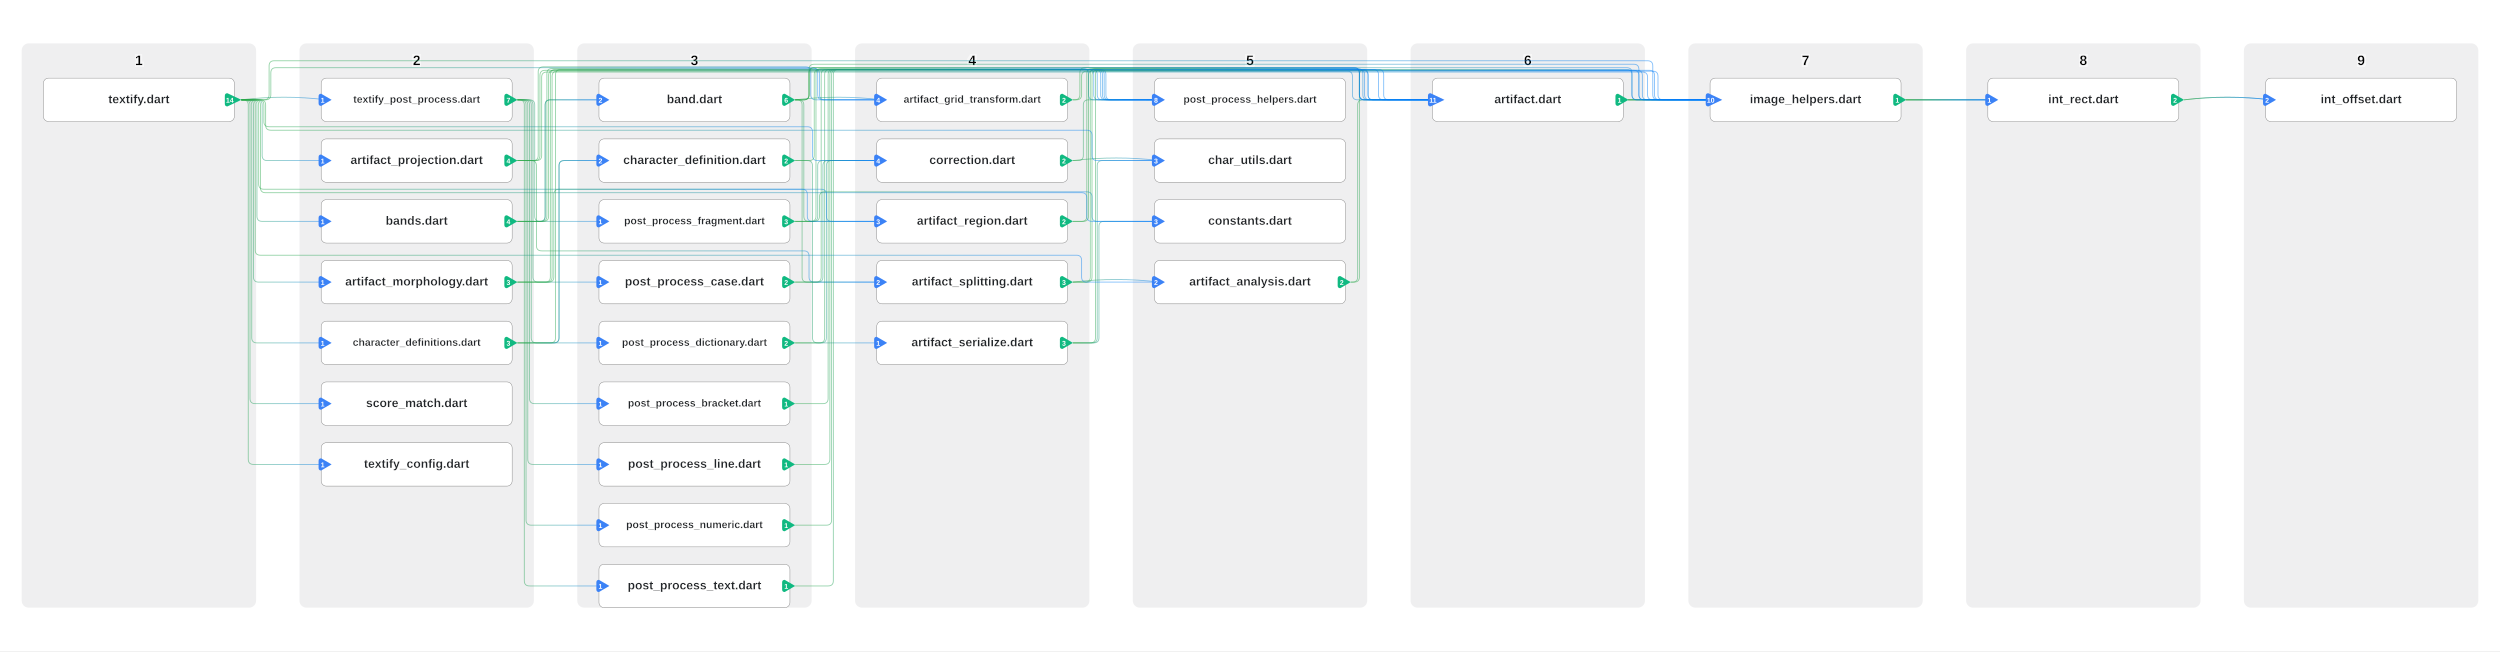
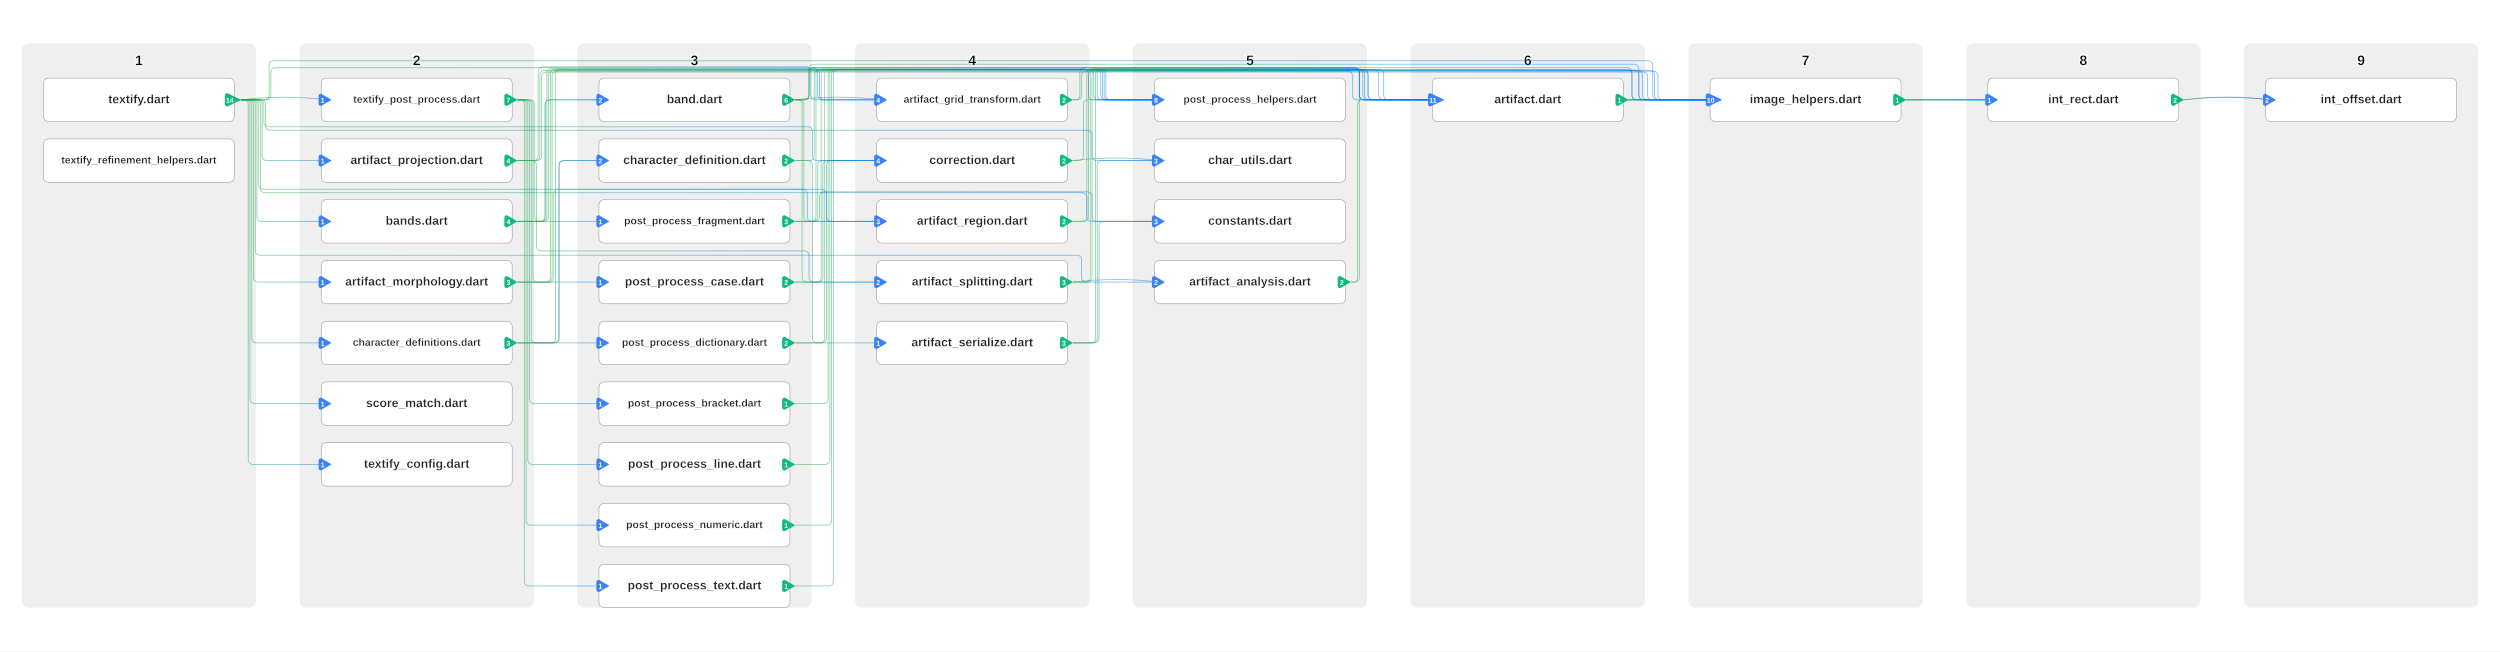
<svg xmlns="http://www.w3.org/2000/svg" width="2880" height="750" viewBox="0 0 2880 750" font-family="Arial, Helvetica, sans-serif">
  <defs>
    <filter id="whiteShadow" x="-20%" y="-20%" width="140%" height="140%">
      <feGaussianBlur in="SourceAlpha" stdDeviation="3" />
      <feOffset dx="0" dy="0" result="offsetblur" />
      <feFlood flood-color="white" flood-opacity="1" />
      <feComposite in2="offsetblur" operator="in" />
      <feMerge>
        <feMergeNode />
        <feMergeNode in="SourceGraphic" />
      </feMerge>
    </filter>
    <filter id="hierarchicalShadow" x="-20%" y="-20%" width="140%" height="140%">
      <feGaussianBlur in="SourceAlpha" stdDeviation="5" />
      <feOffset dx="2" dy="2" result="offsetblur" />
      <feFlood flood-color="rgba(0,0,0,0.1)" flood-opacity="0.8" />
      <feComposite in2="offsetblur" operator="in" />
      <feMerge>
        <feMergeNode />
        <feMergeNode in="SourceGraphic" />
      </feMerge>
    </filter>
    <filter id="outlineWhite">
      <feMorphology in="SourceAlpha" result="DILATED" operator="dilate" radius="2" />
      <feFlood flood-color="white" flood-opacity="0.5" result="WHITE" />
      <feComposite in="WHITE" in2="DILATED" operator="in" result="OUTLINE" />
      <feMerge>
        <feMergeNode in="OUTLINE" />
        <feMergeNode in="SourceGraphic" />
      </feMerge>
    </filter>
    <linearGradient id="horizontalGradient" x1="0%" y1="0%" x2="100%" y2="0%">
      <stop offset="0%" stop-color="#28a745" />
      <stop offset="100%" stop-color="#007bff" />
    </linearGradient>
    <linearGradient id="horizontalGradientFlat" gradientUnits="userSpaceOnUse" x1="0" y1="0" x2="100%" y2="0">
      <stop offset="0%" stop-color="#28a745" />
      <stop offset="100%" stop-color="#007bff" />
    </linearGradient>
    <linearGradient id="verticalGradient" x1="0%" y1="0%" x2="0%" y2="100%">
      <stop offset="0%" stop-color="#28a745" />
      <stop offset="100%" stop-color="#007bff" />
    </linearGradient>
    <linearGradient id="warningNodeGradient" x1="20%" y1="0%" x2="80%" y2="100%">
      <stop offset="0%" stop-color="#fff6e8" stop-opacity="0.95" />
      <stop offset="100%" stop-color="#f2a23a" stop-opacity="0.45" />
    </linearGradient>
    <linearGradient id="errorNodeGradient" x1="20%" y1="0%" x2="80%" y2="100%">
      <stop offset="0%" stop-color="#fdeeed" stop-opacity="0.95" />
      <stop offset="100%" stop-color="#e05545" stop-opacity="0.5" />
    </linearGradient>
  </defs>
  <style>  
  .layerBackground { 
    fill: rgba(52, 58, 64, 0.08);     
  }

  .layerBackground:hover { 
    fill: PaleGoldenRod ;
    transition: all 0.1s ease-in-out; 
  }

  .layerBackgroundVirtualFolder { 
    fill: rgba(52, 58, 64, 0.05); 
    stroke: gray; 
    stroke-width: 1; 
    stroke-dasharray: 4,4; 
  }

  .layerBackgroundVirtualFolder:hover { 
    fill: PaleGoldenRod ;
    stroke: gray; 
    stroke-width: 0; 
    stroke-dasharray: 4,4;
    transition: all 0.1s ease-in-out; 
  }
  
  .layerTitle,
  .layerTitleSmall { 
    fill: black; 
    font-weight: bold; 
    text-anchor: middle; 
    filter: url(#outlineWhite); 
  }

  .layerTitle { 
    font-size: 16px; 
  }

  .layerTitleSmall { 
    font-size: 12px; 
  }
  
  /* File node styles */
  .fileNode { 
    fill: white; 
    stroke: gray; 
    stroke-width: 0.5; 
    rx: 6; 
    ry: 6;    
  }
  
  .fileNode:hover {     
    fill: PaleGoldenRod;
    transition: all 0.1s ease-in-out; 
  }

  .fileNodeWarning,
  .layerBackgroundWarning,
  .layerBackgroundVirtualFolderWarning {
    fill: url(#warningNodeGradient);
    fill-opacity: 0.68;
  }

  .fileNodeError,
  .layerBackgroundError,
  .layerBackgroundVirtualFolderError {
    fill: url(#errorNodeGradient);
    fill-opacity: 0.72;
  }

  .textNormal,
  .textSmall { 
    fill: #212529; 
    font-weight: 900; 
    text-anchor: middle; 
    dominant-baseline: middle; 
    filter: url(#outlineWhite); 
  }

  .textNormal { 
    font-size: 14px; 
  }

  .textSmall { 
    font-size: 12px; 
  }

  /* Unified edge styles */
  .edge { 
    fill: none; 
    stroke: url(#horizontalGradient); 
    stroke-width: 1; 
    opacity: 0.5;
    cursor: pointer;
    transition: all 0.1s ease-in-out; 
  }


  .edge:hover { 
    stroke: url(#horizontalGradient); 
    stroke-width: 3; 
    opacity: 1.0; 
  }

  .edgeFlat {
    stroke: url(#horizontalGradient);
    stroke-width: 1.5;
    stroke-linecap: round;
    opacity: 0.95;
  }

  .edgeFlat:hover {
    stroke: url(#horizontalGradient);
    stroke-width: 3;
    opacity: 1.0;
  }
  
  .edgeVertical { 
    fill: none; 
    stroke: url(#verticalGradient); 
    stroke-width: 1; 
    opacity: 0.5; 
    cursor: pointer;
    transition: all 0.1s ease-in-out; 
  }
  
  .edgeVertical:hover { 
    stroke: url(#verticalGradient); 
    stroke-width: 3; 
    opacity: 1.0; 
  }
  
  /* Special edge styles */
  .cycleEdge { 
    fill: none; 
    stroke: red; 
    stroke-width: 5; 
    opacity: 0.9; 
    cursor: pointer;
  }
  
  .warningEdge { 
    fill: none; 
    stroke: orange; 
    stroke-width: 3; 
    opacity: 0.9; 
    cursor: pointer;
    transition: all 0.1s ease-in-out; 
  }
  
  .warningEdge:hover { 
    fill: none; 
    stroke: orange; 
    stroke-width: 5; 
    opacity: 1.0; 
  }
  
  /* Unified badge styles with pointer cursor */
  .badge { 
    font-size: 10px; 
    font-weight: bold; 
    fill: white; 
    text-anchor: middle; 
    dominant-baseline: middle; 
    cursor: pointer; 
    transition: all 0.1s ease-in-out; 
  }
  
  .badge:hover { 
    opacity: 0.8; 
  }
  
  /* Special styles */
  .folderTitleLayer { 
    pointer-events: none; 
    isolation: isolate; 
  }
</style>
  <rect width="100%" height="100%" fill="white" />
  <rect x="25.0" y="50" width="270.0" height="650.0" rx="8.0" class="layerBackground" />
  <text x="160.0" y="75.0" class="layerTitle">1</text>
  <rect x="345.0" y="50" width="270.0" height="650.0" rx="8.0" class="layerBackground" />
  <text x="480.0" y="75.0" class="layerTitle">2</text>
  <rect x="665.0" y="50" width="270.0" height="650.0" rx="8.0" class="layerBackground" />
  <text x="800.0" y="75.0" class="layerTitle">3</text>
  <rect x="985.0" y="50" width="270.0" height="650.0" rx="8.0" class="layerBackground" />
  <text x="1120.0" y="75.0" class="layerTitle">4</text>
  <rect x="1305.0" y="50" width="270.0" height="650.0" rx="8.0" class="layerBackground" />
  <text x="1440.0" y="75.0" class="layerTitle">5</text>
  <rect x="1625.0" y="50" width="270.0" height="650.0" rx="8.0" class="layerBackground" />
  <text x="1760.0" y="75.0" class="layerTitle">6</text>
  <rect x="1945.0" y="50" width="270.0" height="650.0" rx="8.0" class="layerBackground" />
  <text x="2080.0" y="75.0" class="layerTitle">7</text>
  <rect x="2265.0" y="50" width="270.0" height="650.0" rx="8.0" class="layerBackground" />
  <text x="2400.0" y="75.0" class="layerTitle">8</text>
  <rect x="2585.0" y="50" width="270.0" height="650.0" rx="8.0" class="layerBackground" />
  <text x="2720.0" y="75.0" class="layerTitle">9</text>
  <rect x="50.0" y="90.0" width="220" height="50" class="fileNode" />
+   <rect x="50.0" y="160.0" width="220" height="50" class="fileNode" />
  <rect x="370.0" y="90.0" width="220" height="50" class="fileNode" />
  <rect x="370.0" y="160.0" width="220" height="50" class="fileNode" />
  <rect x="370.0" y="230.0" width="220" height="50" class="fileNode" />
  <rect x="370.0" y="300.0" width="220" height="50" class="fileNode" />
  <rect x="370.0" y="370.0" width="220" height="50" class="fileNode" />
  <rect x="370.0" y="440.0" width="220" height="50" class="fileNode" />
  <rect x="370.0" y="510.0" width="220" height="50" class="fileNode" />
  <rect x="690.0" y="90.0" width="220" height="50" class="fileNode" />
  <rect x="690.0" y="160.0" width="220" height="50" class="fileNode" />
  <rect x="690.0" y="230.0" width="220" height="50" class="fileNode" />
  <rect x="690.0" y="300.0" width="220" height="50" class="fileNode" />
  <rect x="690.0" y="370.0" width="220" height="50" class="fileNode" />
  <rect x="690.0" y="440.0" width="220" height="50" class="fileNode" />
  <rect x="690.0" y="510.0" width="220" height="50" class="fileNode" />
  <rect x="690.0" y="580.0" width="220" height="50" class="fileNode" />
  <rect x="690.0" y="650.0" width="220" height="50" class="fileNode" />
  <rect x="1010.0" y="90.0" width="220" height="50" class="fileNode" />
  <rect x="1010.0" y="160.0" width="220" height="50" class="fileNode" />
  <rect x="1010.0" y="230.0" width="220" height="50" class="fileNode" />
  <rect x="1010.0" y="300.0" width="220" height="50" class="fileNode" />
  <rect x="1010.0" y="370.0" width="220" height="50" class="fileNode" />
  <rect x="1330.0" y="90.0" width="220" height="50" class="fileNode" />
  <rect x="1330.0" y="160.0" width="220" height="50" class="fileNode" />
  <rect x="1330.0" y="230.0" width="220" height="50" class="fileNode" />
  <rect x="1330.0" y="300.0" width="220" height="50" class="fileNode" />
  <rect x="1650.0" y="90.0" width="220" height="50" class="fileNode" />
  <rect x="1970.0" y="90.0" width="220" height="50" class="fileNode" />
  <rect x="2290.0" y="90.0" width="220" height="50" class="fileNode" />
  <rect x="2610.0" y="90.0" width="220" height="50" class="fileNode" />
  <defs>
    <linearGradient id="flatEdgeGradient1" gradientUnits="userSpaceOnUse" x1="1876.0" y1="115.0" x2="1976.0" y2="115.0">
      <stop offset="0%" stop-color="#28a745" />
      <stop offset="100%" stop-color="#007bff" />
    </linearGradient>
    <linearGradient id="flatEdgeGradient2" gradientUnits="userSpaceOnUse" x1="2196.0" y1="115.0" x2="2296.0" y2="115.0">
      <stop offset="0%" stop-color="#28a745" />
      <stop offset="100%" stop-color="#007bff" />
    </linearGradient>
  </defs>
  <g>
    <path d="M 1236.0 185.0 Q 1286.0 179.0 1336.0 185.0" class="edge" />
  </g>
  <g>
    <path d="M 916.0 115.0 Q 966.0 109.0 1016.0 115.0" class="edge" />
  </g>
  <g>
    <path d="M 1876.0 115.0 L 1976.0 115.0" class="edge edgeFlat" style="stroke:url(#flatEdgeGradient1);" />
  </g>
  <g>
    <path d="M 1236.0 325.0 Q 1286.0 319.0 1336.0 325.0" class="edge" />
  </g>
  <g>
    <path d="M 278.0 115.0 Q 327.0 109.0 376.0 115.0" class="edge" />
  </g>
  <g>
    <path d="M 2196.0 115.0 L 2296.0 115.0" class="edge edgeFlat" style="stroke:url(#flatEdgeGradient2);" />
  </g>
  <g>
    <path d="M 2516.0 115.0 Q 2566.0 109.0 2616.0 115.0" class="edge" />
  </g>
  <g>
    <path d="M 2516.0 115.0 Q 2566.0 109.0 2616.0 115.0" class="edge" />
  </g>
  <g>
    <path d="M 916.0 255.0 L 936.0 255.0 Q 942.0 255.0 942.0 249.0 V 191.0 Q 942.0 185.0 948.0 185.0 L 1007.0 185.0 L 1016.0 185.0" class="edge" />
  </g>
  <g>
    <path d="M 278.0 115.0 L 296.0 115.0 Q 302.0 115.0 302.0 121.0 V 179.0 Q 302.0 185.0 308.0 185.0 L 367.0 185.0 L 376.0 185.0" class="edge" />
  </g>
  <g>
    <path d="M 1236.0 185.0 L 1242.0 185.0 Q 1248.0 185.0 1248.0 179.0 V 121.0 Q 1248.0 115.0 1254.0 115.0 L 1327.0 115.0 L 1336.0 115.0" class="edge" />
  </g>
  <g>
    <path d="M 278.0 115.0 L 290.0 115.0 Q 296.0 115.0 296.0 121.0 V 249.0 Q 296.0 255.0 302.0 255.0 L 367.0 255.0 L 376.0 255.0" class="edge" />
  </g>
  <g>
    <path d="M 596.0 115.0 L 610.0 115.0 Q 616.0 115.0 616.0 121.0 V 249.0 Q 616.0 255.0 622.0 255.0 L 687.0 255.0 L 696.0 255.0" class="edge" />
  </g>
  <g>
    <path d="M 1236.0 395.0 L 1260.0 395.0 Q 1266.0 395.0 1266.0 389.0 V 261.0 Q 1266.0 255.0 1272.0 255.0 L 1327.0 255.0 L 1336.0 255.0" class="edge" />
  </g>
  <g>
    <path d="M 596.0 255.0 L 622.0 255.0 Q 628.0 255.0 628.0 249.0 V 121.0 Q 628.0 115.0 634.0 115.0 L 687.0 115.0 L 696.0 115.0" class="edge" />
  </g>
  <g>
    <path d="M 596.0 255.0 L 622.0 255.0 Q 628.0 255.0 628.0 249.0 V 121.0 Q 628.0 115.0 634.0 115.0 L 687.0 115.0 L 696.0 115.0" class="edge" />
  </g>
  <g>
    <path d="M 916.0 115.0 L 920.0 115.0 Q 926.0 115.0 926.0 121.0 V 249.0 Q 926.0 255.0 932.0 255.0 L 1007.0 255.0 L 1016.0 255.0" class="edge" />
  </g>
  <g>
    <path d="M 916.0 325.0 L 942.0 325.0 Q 948.0 325.0 948.0 319.0 V 191.0 Q 948.0 185.0 954.0 185.0 L 1007.0 185.0 L 1016.0 185.0" class="edge" />
  </g>
  <g>
    <path d="M 596.0 395.0 L 638.0 395.0 Q 644.0 395.0 644.0 389.0 V 191.0 Q 644.0 185.0 650.0 185.0 L 687.0 185.0 L 696.0 185.0" class="edge" />
  </g>
  <g>
    <path d="M 278.0 115.0 L 286.0 115.0 Q 292.0 115.0 292.0 121.0 V 319.0 Q 292.0 325.0 298.0 325.0 L 367.0 325.0 L 376.0 325.0" class="edge" />
  </g>
  <g>
    <path d="M 1236.0 395.0 L 1258.0 395.0 Q 1264.0 395.0 1264.0 389.0 V 191.0 Q 1264.0 185.0 1270.0 185.0 L 1327.0 185.0 L 1336.0 185.0" class="edge" />
  </g>
  <g>
    <path d="M 916.0 185.0 L 930.0 185.0 Q 936.0 185.0 936.0 191.0 V 389.0 Q 936.0 395.0 942.0 395.0 L 1007.0 395.0 L 1016.0 395.0" class="edge" />
  </g>
  <g>
    <path d="M 916.0 395.0 L 946.0 395.0 Q 952.0 395.0 952.0 389.0 V 191.0 Q 952.0 185.0 958.0 185.0 L 1007.0 185.0 L 1016.0 185.0" class="edge" />
  </g>
  <g>
    <path d="M 916.0 115.0 L 918.0 115.0 Q 924.0 115.0 924.0 121.0 V 319.0 Q 924.0 325.0 930.0 325.0 L 1007.0 325.0 L 1016.0 325.0" class="edge" />
  </g>
  <g>
    <path d="M 596.0 395.0 L 638.0 395.0 Q 644.0 395.0 644.0 389.0 V 191.0 Q 644.0 185.0 650.0 185.0 L 687.0 185.0 L 696.0 185.0" class="edge" />
  </g>
  <g>
    <path d="M 596.0 115.0 L 608.0 115.0 Q 614.0 115.0 614.0 121.0 V 319.0 Q 614.0 325.0 620.0 325.0 L 687.0 325.0 L 696.0 325.0" class="edge" />
  </g>
  <g>
    <path d="M 1556.0 325.0 L 1558.0 325.0 Q 1564.0 325.0 1564.0 319.0 V 121.0 Q 1564.0 115.0 1570.0 115.0 L 1645.0 115.0 L 1656.0 115.0" class="edge" />
  </g>
  <g>
    <path d="M 278.0 115.0 L 284.0 115.0 Q 290.0 115.0 290.0 121.0 V 389.0 Q 290.0 395.0 296.0 395.0 L 367.0 395.0 L 376.0 395.0" class="edge" />
  </g>
  <g>
    <path d="M 596.0 115.0 L 606.0 115.0 Q 612.0 115.0 612.0 121.0 V 389.0 Q 612.0 395.0 618.0 395.0 L 687.0 395.0 L 696.0 395.0" class="edge" />
  </g>
  <g>
    <path d="M 596.0 115.0 L 604.0 115.0 Q 610.0 115.0 610.0 121.0 V 459.0 Q 610.0 465.0 616.0 465.0 L 687.0 465.0 L 696.0 465.0" class="edge" />
  </g>
  <g>
    <path d="M 278.0 115.0 L 282.0 115.0 Q 288.0 115.0 288.0 121.0 V 459.0 Q 288.0 465.0 294.0 465.0 L 367.0 465.0 L 376.0 465.0" class="edge" />
  </g>
  <g>
    <path d="M 596.0 115.0 L 602.0 115.0 Q 608.0 115.0 608.0 121.0 V 529.0 Q 608.0 535.0 614.0 535.0 L 687.0 535.0 L 696.0 535.0" class="edge" />
  </g>
  <g>
    <path d="M 278.0 115.0 L 280.0 115.0 Q 286.0 115.0 286.0 121.0 V 529.0 Q 286.0 535.0 292.0 535.0 L 367.0 535.0 L 376.0 535.0" class="edge" />
  </g>
  <g>
    <path d="M 596.0 115.0 L 600.0 115.0 Q 606.0 115.0 606.0 121.0 V 599.0 Q 606.0 605.0 612.0 605.0 L 687.0 605.0 L 696.0 605.0" class="edge" />
  </g>
  <g>
    <path d="M 596.0 115.0 L 598.0 115.0 Q 604.0 115.0 604.0 121.0 V 669.0 Q 604.0 675.0 610.0 675.0 L 687.0 675.0 L 696.0 675.0" class="edge" />
  </g>
  <g>
    <path d="M 916.0 255.0 L 938.0 255.0 Q 944.0 255.0 944.0 249.0 V 227.0 Q 944.0 221.0 950.0 221.0 L 1230.0 221.0 L 1252.0 221.0 Q 1258.0 221.0 1258.0 227.0 V 249.0 Q 1258.0 255.0 1264.0 255.0 L 1330.0 255.0 L 1336.0 255.0" class="edge" />
  </g>
  <g>
    <path d="M 1236.0 115.0 L 1240.0 115.0 Q 1246.0 115.0 1246.0 109.0 V 88.0 Q 1246.0 82.0 1252.0 82.0 L 1552.0 82.0 Q 1558.0 82.0 1558.0 88.0 V 109.0 Q 1558.0 115.0 1564.0 115.0 L 1645.0 115.0 L 1656.0 115.0" class="edge" />
  </g>
  <g>
    <path d="M 596.0 325.0 L 632.0 325.0 Q 638.0 325.0 638.0 319.0 V 224.0 Q 638.0 218.0 644.0 218.0 L 910.0 218.0 L 946.0 218.0 Q 952.0 218.0 952.0 224.0 V 249.0 Q 952.0 255.0 958.0 255.0 L 1010.0 255.0 L 1016.0 255.0" class="edge" />
  </g>
  <g>
    <path d="M 596.0 185.0 L 614.0 185.0 Q 620.0 185.0 620.0 179.0 V 83.0 Q 620.0 77.0 626.0 77.0 L 910.0 77.0 L 928.0 77.0 Q 934.0 77.0 934.0 83.0 V 109.0 Q 934.0 115.0 940.0 115.0 L 1010.0 115.0 L 1016.0 115.0" class="edge" />
  </g>
  <g>
    <path d="M 596.0 185.0 L 612.0 185.0 Q 618.0 185.0 618.0 191.0 V 283.0 Q 618.0 289.0 624.0 289.0 L 910.0 289.0 L 926.0 289.0 Q 932.0 289.0 932.0 295.0 V 319.0 Q 932.0 325.0 938.0 325.0 L 1010.0 325.0 L 1016.0 325.0" class="edge" />
  </g>
  <g>
    <path d="M 596.0 255.0 L 624.0 255.0 Q 630.0 255.0 630.0 249.0 V 85.0 Q 630.0 79.0 636.0 79.0 L 910.0 79.0 L 938.0 79.0 Q 944.0 79.0 944.0 85.0 V 109.0 Q 944.0 115.0 950.0 115.0 L 1010.0 115.0 L 1016.0 115.0" class="edge" />
  </g>
  <g>
    <path d="M 1236.0 255.0 L 1246.0 255.0 Q 1252.0 255.0 1252.0 249.0 V 85.0 Q 1252.0 79.0 1258.0 79.0 L 1550.0 79.0 L 1560.0 79.0 Q 1566.0 79.0 1566.0 85.0 V 109.0 Q 1566.0 115.0 1572.0 115.0 L 1650.0 115.0 L 1656.0 115.0" class="edge" />
  </g>
  <g>
    <path d="M 916.0 255.0 L 934.0 255.0 Q 940.0 255.0 940.0 249.0 V 85.0 Q 940.0 79.0 946.0 79.0 L 1230.0 79.0 L 1248.0 79.0 Q 1254.0 79.0 1254.0 85.0 V 109.0 Q 1254.0 115.0 1260.0 115.0 L 1330.0 115.0 L 1336.0 115.0" class="edge" />
  </g>
  <g>
    <path d="M 1236.0 325.0 L 1250.0 325.0 Q 1256.0 325.0 1256.0 319.0 V 85.0 Q 1256.0 79.0 1262.0 79.0 L 1550.0 79.0 L 1564.0 79.0 Q 1570.0 79.0 1570.0 85.0 V 109.0 Q 1570.0 115.0 1576.0 115.0 L 1650.0 115.0 L 1656.0 115.0" class="edge" />
  </g>
  <g>
    <path d="M 916.0 325.0 L 940.0 325.0 Q 946.0 325.0 946.0 319.0 V 86.0 Q 946.0 80.0 952.0 80.0 L 1230.0 80.0 L 1254.0 80.0 Q 1260.0 80.0 1260.0 86.0 V 109.0 Q 1260.0 115.0 1266.0 115.0 L 1330.0 115.0 L 1336.0 115.0" class="edge" />
  </g>
  <g>
    <path d="M 1556.0 325.0 L 1560.0 325.0 Q 1566.0 325.0 1566.0 319.0 V 86.0 Q 1566.0 80.0 1572.0 80.0 L 1870.0 80.0 L 1874.0 80.0 Q 1880.0 80.0 1880.0 86.0 V 109.0 Q 1880.0 115.0 1886.0 115.0 L 1970.0 115.0 L 1976.0 115.0" class="edge" />
  </g>
  <g>
    <path d="M 916.0 395.0 L 944.0 395.0 Q 950.0 395.0 950.0 389.0 V 86.0 Q 950.0 80.0 956.0 80.0 L 1230.0 80.0 L 1258.0 80.0 Q 1264.0 80.0 1264.0 86.0 V 109.0 Q 1264.0 115.0 1270.0 115.0 L 1330.0 115.0 L 1336.0 115.0" class="edge" />
  </g>
  <g>
    <path d="M 1236.0 395.0 L 1256.0 395.0 Q 1262.0 395.0 1262.0 389.0 V 86.0 Q 1262.0 80.0 1268.0 80.0 L 1550.0 80.0 L 1570.0 80.0 Q 1576.0 80.0 1576.0 86.0 V 109.0 Q 1576.0 115.0 1582.0 115.0 L 1650.0 115.0 L 1656.0 115.0" class="edge" />
  </g>
  <g>
    <path d="M 916.0 465.0 L 948.0 465.0 Q 954.0 465.0 954.0 459.0 V 86.0 Q 954.0 80.0 960.0 80.0 L 1230.0 80.0 L 1262.0 80.0 Q 1268.0 80.0 1268.0 86.0 V 109.0 Q 1268.0 115.0 1274.0 115.0 L 1330.0 115.0 L 1336.0 115.0" class="edge" />
  </g>
  <g>
    <path d="M 916.0 535.0 L 950.0 535.0 Q 956.0 535.0 956.0 529.0 V 86.0 Q 956.0 80.0 962.0 80.0 L 1230.0 80.0 L 1264.0 80.0 Q 1270.0 80.0 1270.0 86.0 V 109.0 Q 1270.0 115.0 1276.0 115.0 L 1330.0 115.0 L 1336.0 115.0" class="edge" />
  </g>
  <g>
    <path d="M 916.0 605.0 L 952.0 605.0 Q 958.0 605.0 958.0 599.0 V 86.0 Q 958.0 80.0 964.0 80.0 L 1230.0 80.0 L 1266.0 80.0 Q 1272.0 80.0 1272.0 86.0 V 109.0 Q 1272.0 115.0 1278.0 115.0 L 1330.0 115.0 L 1336.0 115.0" class="edge" />
  </g>
  <g>
    <path d="M 916.0 675.0 L 954.0 675.0 Q 960.0 675.0 960.0 669.0 V 86.0 Q 960.0 80.0 966.0 80.0 L 1230.0 80.0 L 1268.0 80.0 Q 1274.0 80.0 1274.0 86.0 V 109.0 Q 1274.0 115.0 1280.0 115.0 L 1330.0 115.0 L 1336.0 115.0" class="edge" />
  </g>
  <g>
    <path d="M 1236.0 115.0 L 1238.0 115.0 Q 1244.0 115.0 1244.0 109.0 V 84.0 Q 1244.0 78.0 1250.0 78.0 L 1874.0 78.0 Q 1880.0 78.0 1880.0 84.0 V 109.0 Q 1880.0 115.0 1886.0 115.0 L 1965.0 115.0 L 1976.0 115.0" class="edge" />
  </g>
  <g>
    <path d="M 278.0 115.0 L 306.0 115.0 Q 312.0 115.0 312.0 109.0 V 84.0 Q 312.0 78.0 318.0 78.0 L 936.0 78.0 Q 942.0 78.0 942.0 84.0 V 109.0 Q 942.0 115.0 948.0 115.0 L 1007.0 115.0 L 1016.0 115.0" class="edge" />
  </g>
  <g>
    <path d="M 916.0 115.0 L 926.0 115.0 Q 932.0 115.0 932.0 109.0 V 84.0 Q 932.0 78.0 938.0 78.0 L 1560.0 78.0 Q 1566.0 78.0 1566.0 84.0 V 109.0 Q 1566.0 115.0 1572.0 115.0 L 1645.0 115.0 L 1656.0 115.0" class="edge" />
  </g>
  <g>
    <path d="M 916.0 115.0 L 926.0 115.0 Q 932.0 115.0 932.0 109.0 V 84.0 Q 932.0 78.0 938.0 78.0 L 1560.0 78.0 Q 1566.0 78.0 1566.0 84.0 V 109.0 Q 1566.0 115.0 1572.0 115.0 L 1645.0 115.0 L 1656.0 115.0" class="edge" />
  </g>
  <g>
    <path d="M 278.0 115.0 L 298.0 115.0 Q 304.0 115.0 304.0 121.0 V 140.0 Q 304.0 146.0 310.0 146.0 L 590.0 146.0 L 910.0 146.0 L 930.0 146.0 Q 936.0 146.0 936.0 152.0 V 179.0 Q 936.0 185.0 942.0 185.0 L 1010.0 185.0 L 1016.0 185.0" class="edge" />
  </g>
  <g>
    <path d="M 916.0 185.0 L 932.0 185.0 Q 938.0 185.0 938.0 179.0 V 86.0 Q 938.0 80.0 944.0 80.0 L 1230.0 80.0 L 1550.0 80.0 L 1566.0 80.0 Q 1572.0 80.0 1572.0 86.0 V 109.0 Q 1572.0 115.0 1578.0 115.0 L 1650.0 115.0 L 1656.0 115.0" class="edge" />
  </g>
  <g>
    <path d="M 1236.0 255.0 L 1248.0 255.0 Q 1254.0 255.0 1254.0 249.0 V 87.0 Q 1254.0 81.0 1260.0 81.0 L 1550.0 81.0 L 1870.0 81.0 L 1882.0 81.0 Q 1888.0 81.0 1888.0 87.0 V 109.0 Q 1888.0 115.0 1894.0 115.0 L 1970.0 115.0 L 1976.0 115.0" class="edge" />
  </g>
  <g>
    <path d="M 278.0 115.0 L 292.0 115.0 Q 298.0 115.0 298.0 121.0 V 212.0 Q 298.0 218.0 304.0 218.0 L 590.0 218.0 L 910.0 218.0 L 924.0 218.0 Q 930.0 218.0 930.0 224.0 V 249.0 Q 930.0 255.0 936.0 255.0 L 1010.0 255.0 L 1016.0 255.0" class="edge" />
  </g>
  <g>
    <path d="M 1236.0 325.0 L 1252.0 325.0 Q 1258.0 325.0 1258.0 319.0 V 87.0 Q 1258.0 81.0 1264.0 81.0 L 1550.0 81.0 L 1870.0 81.0 L 1886.0 81.0 Q 1892.0 81.0 1892.0 87.0 V 109.0 Q 1892.0 115.0 1898.0 115.0 L 1970.0 115.0 L 1976.0 115.0" class="edge" />
  </g>
  <g>
    <path d="M 916.0 115.0 L 926.0 115.0 Q 932.0 115.0 932.0 109.0 V 80.0 Q 932.0 74.0 938.0 74.0 L 1882.0 74.0 Q 1888.0 74.0 1888.0 80.0 V 109.0 Q 1888.0 115.0 1894.0 115.0 L 1965.0 115.0 L 1976.0 115.0" class="edge" />
  </g>
  <g>
    <path d="M 278.0 115.0 L 300.0 115.0 Q 306.0 115.0 306.0 121.0 V 144.0 Q 306.0 150.0 312.0 150.0 L 590.0 150.0 L 910.0 150.0 L 1230.0 150.0 L 1252.0 150.0 Q 1258.0 150.0 1258.0 156.0 V 179.0 Q 1258.0 185.0 1264.0 185.0 L 1330.0 185.0 L 1336.0 185.0" class="edge" />
  </g>
  <g>
    <path d="M 596.0 185.0 L 616.0 185.0 Q 622.0 185.0 622.0 179.0 V 87.0 Q 622.0 81.0 628.0 81.0 L 910.0 81.0 L 1230.0 81.0 L 1550.0 81.0 L 1570.0 81.0 Q 1576.0 81.0 1576.0 87.0 V 109.0 Q 1576.0 115.0 1582.0 115.0 L 1650.0 115.0 L 1656.0 115.0" class="edge" />
  </g>
  <g>
    <path d="M 278.0 115.0 L 294.0 115.0 Q 300.0 115.0 300.0 121.0 V 216.0 Q 300.0 222.0 306.0 222.0 L 590.0 222.0 L 910.0 222.0 L 1230.0 222.0 L 1246.0 222.0 Q 1252.0 222.0 1252.0 228.0 V 249.0 Q 1252.0 255.0 1258.0 255.0 L 1330.0 255.0 L 1336.0 255.0" class="edge" />
  </g>
  <g>
    <path d="M 596.0 325.0 L 628.0 325.0 Q 634.0 325.0 634.0 319.0 V 86.0 Q 634.0 80.0 640.0 80.0 L 910.0 80.0 L 1230.0 80.0 L 1550.0 80.0 L 1582.0 80.0 Q 1588.0 80.0 1588.0 86.0 V 109.0 Q 1588.0 115.0 1594.0 115.0 L 1650.0 115.0 L 1656.0 115.0" class="edge" />
  </g>
  <g>
    <path d="M 278.0 115.0 L 288.0 115.0 Q 294.0 115.0 294.0 121.0 V 288.0 Q 294.0 294.0 300.0 294.0 L 590.0 294.0 L 910.0 294.0 L 1230.0 294.0 L 1240.0 294.0 Q 1246.0 294.0 1246.0 300.0 V 319.0 Q 1246.0 325.0 1252.0 325.0 L 1330.0 325.0 L 1336.0 325.0" class="edge" />
  </g>
  <g>
    <path d="M 596.0 395.0 L 634.0 395.0 Q 640.0 395.0 640.0 389.0 V 86.0 Q 640.0 80.0 646.0 80.0 L 910.0 80.0 L 1230.0 80.0 L 1550.0 80.0 L 1588.0 80.0 Q 1594.0 80.0 1594.0 86.0 V 109.0 Q 1594.0 115.0 1600.0 115.0 L 1650.0 115.0 L 1656.0 115.0" class="edge" />
  </g>
  <g>
    <path d="M 596.0 185.0 L 618.0 185.0 Q 624.0 185.0 624.0 179.0 V 89.0 Q 624.0 83.0 630.0 83.0 L 910.0 83.0 L 1230.0 83.0 L 1550.0 83.0 L 1870.0 83.0 L 1892.0 83.0 Q 1898.0 83.0 1898.0 89.0 V 109.0 Q 1898.0 115.0 1904.0 115.0 L 1970.0 115.0 L 1976.0 115.0" class="edge" />
  </g>
  <g>
    <path d="M 596.0 255.0 L 626.0 255.0 Q 632.0 255.0 632.0 249.0 V 87.0 Q 632.0 81.0 638.0 81.0 L 910.0 81.0 L 1230.0 81.0 L 1550.0 81.0 L 1870.0 81.0 L 1900.0 81.0 Q 1906.0 81.0 1906.0 87.0 V 109.0 Q 1906.0 115.0 1912.0 115.0 L 1970.0 115.0 L 1976.0 115.0" class="edge" />
  </g>
  <g>
    <path d="M 596.0 325.0 L 630.0 325.0 Q 636.0 325.0 636.0 319.0 V 88.0 Q 636.0 82.0 642.0 82.0 L 910.0 82.0 L 1230.0 82.0 L 1550.0 82.0 L 1870.0 82.0 L 1904.0 82.0 Q 1910.0 82.0 1910.0 88.0 V 109.0 Q 1910.0 115.0 1916.0 115.0 L 1970.0 115.0 L 1976.0 115.0" class="edge" />
  </g>
  <g>
    <path d="M 278.0 115.0 L 304.0 115.0 Q 310.0 115.0 310.0 109.0 V 76.0 Q 310.0 70.0 316.0 70.0 L 1898.0 70.0 Q 1904.0 70.0 1904.0 76.0 V 109.0 Q 1904.0 115.0 1910.0 115.0 L 1965.0 115.0 L 1976.0 115.0" class="edge" />
  </g>
  <g class="badge outgoingBadge">
    <path d="M 278.0,115.0 L 262.0,107.4 Q 259.0,107.4 259.0,110.4 L 259.0,119.6 Q 259.0,122.6 262.0,122.6 Z" fill="#10b981" />
    <text x="264.72" y="116.0" text-anchor="middle" fill="white" font-size="8.0" font-weight="bold" textLength="10.12" lengthAdjust="spacingAndGlyphs">14</text>
  </g>
  <text x="160.0" y="115.0" class="textNormal">textify.dart</text>
+   <text x="160.0" y="185.0" class="textSmall">textify_refinement_helpers.dart</text>
  <g class="badge incomingBadge">
    <path d="M 382.0,115.0 L 370.0,108.0 Q 367.0,108.0 367.0,111.0 L 367.0,119.0 Q 367.0,122.0 370.0,122.0 Z" fill="#3b82f6" />
    <text x="371.68" y="116.0" text-anchor="middle" fill="white" font-size="8.0" font-weight="bold">1</text>
  </g>
  <g class="badge outgoingBadge">
    <path d="M 596.0,115.0 L 584.0,108.0 Q 581.0,108.0 581.0,111.0 L 581.0,119.0 Q 581.0,122.0 584.0,122.0 Z" fill="#10b981" />
    <text x="585.68" y="116.0" text-anchor="middle" fill="white" font-size="8.0" font-weight="bold">7</text>
  </g>
  <text x="480.0" y="115.0" class="textSmall">textify_post_process.dart</text>
  <g class="badge incomingBadge">
    <path d="M 382.0,185.0 L 370.0,178.0 Q 367.0,178.0 367.0,181.0 L 367.0,189.0 Q 367.0,192.0 370.0,192.0 Z" fill="#3b82f6" />
    <text x="371.68" y="186.0" text-anchor="middle" fill="white" font-size="8.0" font-weight="bold">1</text>
  </g>
  <g class="badge outgoingBadge">
    <path d="M 596.0,185.0 L 584.0,178.0 Q 581.0,178.0 581.0,181.0 L 581.0,189.0 Q 581.0,192.0 584.0,192.0 Z" fill="#10b981" />
    <text x="585.68" y="186.0" text-anchor="middle" fill="white" font-size="8.0" font-weight="bold">4</text>
  </g>
  <text x="480.0" y="185.0" class="textNormal">artifact_projection.dart</text>
  <g class="badge incomingBadge">
    <path d="M 382.0,255.0 L 370.0,248.0 Q 367.0,248.0 367.0,251.0 L 367.0,259.0 Q 367.0,262.0 370.0,262.0 Z" fill="#3b82f6" />
    <text x="371.68" y="256.0" text-anchor="middle" fill="white" font-size="8.0" font-weight="bold">1</text>
  </g>
  <g class="badge outgoingBadge">
    <path d="M 596.0,255.0 L 584.0,248.0 Q 581.0,248.0 581.0,251.0 L 581.0,259.0 Q 581.0,262.0 584.0,262.0 Z" fill="#10b981" />
    <text x="585.68" y="256.0" text-anchor="middle" fill="white" font-size="8.0" font-weight="bold">4</text>
  </g>
  <text x="480.0" y="255.0" class="textNormal">bands.dart</text>
  <g class="badge incomingBadge">
    <path d="M 382.0,325.0 L 370.0,318.0 Q 367.0,318.0 367.0,321.0 L 367.0,329.0 Q 367.0,332.0 370.0,332.0 Z" fill="#3b82f6" />
    <text x="371.68" y="326.0" text-anchor="middle" fill="white" font-size="8.0" font-weight="bold">1</text>
  </g>
  <g class="badge outgoingBadge">
    <path d="M 596.0,325.0 L 584.0,318.0 Q 581.0,318.0 581.0,321.0 L 581.0,329.0 Q 581.0,332.0 584.0,332.0 Z" fill="#10b981" />
    <text x="585.68" y="326.0" text-anchor="middle" fill="white" font-size="8.0" font-weight="bold">3</text>
  </g>
  <text x="480.0" y="325.0" class="textNormal">artifact_morphology.dart</text>
  <g class="badge incomingBadge">
    <path d="M 382.0,395.0 L 370.0,388.0 Q 367.0,388.0 367.0,391.0 L 367.0,399.0 Q 367.0,402.0 370.0,402.0 Z" fill="#3b82f6" />
    <text x="371.68" y="396.0" text-anchor="middle" fill="white" font-size="8.0" font-weight="bold">1</text>
  </g>
  <g class="badge outgoingBadge">
    <path d="M 596.0,395.0 L 584.0,388.0 Q 581.0,388.0 581.0,391.0 L 581.0,399.0 Q 581.0,402.0 584.0,402.0 Z" fill="#10b981" />
    <text x="585.68" y="396.0" text-anchor="middle" fill="white" font-size="8.0" font-weight="bold">3</text>
  </g>
  <text x="480.0" y="395.0" class="textSmall">character_definitions.dart</text>
  <g class="badge incomingBadge">
    <path d="M 382.0,465.0 L 370.0,458.0 Q 367.0,458.0 367.0,461.0 L 367.0,469.0 Q 367.0,472.0 370.0,472.0 Z" fill="#3b82f6" />
    <text x="371.68" y="466.0" text-anchor="middle" fill="white" font-size="8.0" font-weight="bold">1</text>
  </g>
  <text x="480.0" y="465.0" class="textNormal">score_match.dart</text>
  <g class="badge incomingBadge">
    <path d="M 382.0,535.0 L 370.0,528.0 Q 367.0,528.0 367.0,531.0 L 367.0,539.0 Q 367.0,542.0 370.0,542.0 Z" fill="#3b82f6" />
    <text x="371.68" y="536.0" text-anchor="middle" fill="white" font-size="8.0" font-weight="bold">1</text>
  </g>
  <text x="480.0" y="535.0" class="textNormal">textify_config.dart</text>
  <g class="badge incomingBadge">
    <path d="M 702.0,115.0 L 690.0,108.0 Q 687.0,108.0 687.0,111.0 L 687.0,119.0 Q 687.0,122.0 690.0,122.0 Z" fill="#3b82f6" />
    <text x="691.68" y="116.0" text-anchor="middle" fill="white" font-size="8.0" font-weight="bold">2</text>
  </g>
  <g class="badge outgoingBadge">
    <path d="M 916.0,115.0 L 904.0,108.0 Q 901.0,108.0 901.0,111.0 L 901.0,119.0 Q 901.0,122.0 904.0,122.0 Z" fill="#10b981" />
    <text x="905.68" y="116.0" text-anchor="middle" fill="white" font-size="8.0" font-weight="bold">6</text>
  </g>
  <text x="800.0" y="115.0" class="textNormal">band.dart</text>
  <g class="badge incomingBadge">
    <path d="M 702.0,185.0 L 690.0,178.0 Q 687.0,178.0 687.0,181.0 L 687.0,189.0 Q 687.0,192.0 690.0,192.0 Z" fill="#3b82f6" />
    <text x="691.68" y="186.0" text-anchor="middle" fill="white" font-size="8.0" font-weight="bold">2</text>
  </g>
  <g class="badge outgoingBadge">
    <path d="M 916.0,185.0 L 904.0,178.0 Q 901.0,178.0 901.0,181.0 L 901.0,189.0 Q 901.0,192.0 904.0,192.0 Z" fill="#10b981" />
    <text x="905.68" y="186.0" text-anchor="middle" fill="white" font-size="8.0" font-weight="bold">2</text>
  </g>
  <text x="800.0" y="185.0" class="textNormal">character_definition.dart</text>
  <g class="badge incomingBadge">
    <path d="M 702.0,255.0 L 690.0,248.0 Q 687.0,248.0 687.0,251.0 L 687.0,259.0 Q 687.0,262.0 690.0,262.0 Z" fill="#3b82f6" />
    <text x="691.68" y="256.0" text-anchor="middle" fill="white" font-size="8.0" font-weight="bold">1</text>
  </g>
  <g class="badge outgoingBadge">
    <path d="M 916.0,255.0 L 904.0,248.0 Q 901.0,248.0 901.0,251.0 L 901.0,259.0 Q 901.0,262.0 904.0,262.0 Z" fill="#10b981" />
    <text x="905.68" y="256.0" text-anchor="middle" fill="white" font-size="8.0" font-weight="bold">3</text>
  </g>
  <text x="800.0" y="255.0" class="textSmall">post_process_fragment.dart</text>
  <g class="badge incomingBadge">
    <path d="M 702.0,325.0 L 690.0,318.0 Q 687.0,318.0 687.0,321.0 L 687.0,329.0 Q 687.0,332.0 690.0,332.0 Z" fill="#3b82f6" />
    <text x="691.68" y="326.0" text-anchor="middle" fill="white" font-size="8.0" font-weight="bold">1</text>
  </g>
  <g class="badge outgoingBadge">
    <path d="M 916.0,325.0 L 904.0,318.0 Q 901.0,318.0 901.0,321.0 L 901.0,329.0 Q 901.0,332.0 904.0,332.0 Z" fill="#10b981" />
    <text x="905.68" y="326.0" text-anchor="middle" fill="white" font-size="8.0" font-weight="bold">2</text>
  </g>
  <text x="800.0" y="325.0" class="textNormal">post_process_case.dart</text>
  <g class="badge incomingBadge">
    <path d="M 702.0,395.0 L 690.0,388.0 Q 687.0,388.0 687.0,391.0 L 687.0,399.0 Q 687.0,402.0 690.0,402.0 Z" fill="#3b82f6" />
    <text x="691.68" y="396.0" text-anchor="middle" fill="white" font-size="8.0" font-weight="bold">1</text>
  </g>
  <g class="badge outgoingBadge">
    <path d="M 916.0,395.0 L 904.0,388.0 Q 901.0,388.0 901.0,391.0 L 901.0,399.0 Q 901.0,402.0 904.0,402.0 Z" fill="#10b981" />
    <text x="905.68" y="396.0" text-anchor="middle" fill="white" font-size="8.0" font-weight="bold">2</text>
  </g>
  <text x="800.0" y="395.0" class="textSmall">post_process_dictionary.dart</text>
  <g class="badge incomingBadge">
    <path d="M 702.0,465.0 L 690.0,458.0 Q 687.0,458.0 687.0,461.0 L 687.0,469.0 Q 687.0,472.0 690.0,472.0 Z" fill="#3b82f6" />
    <text x="691.68" y="466.0" text-anchor="middle" fill="white" font-size="8.0" font-weight="bold">1</text>
  </g>
  <g class="badge outgoingBadge">
    <path d="M 916.0,465.0 L 904.0,458.0 Q 901.0,458.0 901.0,461.0 L 901.0,469.0 Q 901.0,472.0 904.0,472.0 Z" fill="#10b981" />
    <text x="905.68" y="466.0" text-anchor="middle" fill="white" font-size="8.0" font-weight="bold">1</text>
  </g>
  <text x="800.0" y="465.0" class="textSmall">post_process_bracket.dart</text>
  <g class="badge incomingBadge">
    <path d="M 702.0,535.0 L 690.0,528.0 Q 687.0,528.0 687.0,531.0 L 687.0,539.0 Q 687.0,542.0 690.0,542.0 Z" fill="#3b82f6" />
    <text x="691.68" y="536.0" text-anchor="middle" fill="white" font-size="8.0" font-weight="bold">1</text>
  </g>
  <g class="badge outgoingBadge">
    <path d="M 916.0,535.0 L 904.0,528.0 Q 901.0,528.0 901.0,531.0 L 901.0,539.0 Q 901.0,542.0 904.0,542.0 Z" fill="#10b981" />
    <text x="905.68" y="536.0" text-anchor="middle" fill="white" font-size="8.0" font-weight="bold">1</text>
  </g>
  <text x="800.0" y="535.0" class="textNormal">post_process_line.dart</text>
  <g class="badge incomingBadge">
    <path d="M 702.0,605.0 L 690.0,598.0 Q 687.0,598.0 687.0,601.0 L 687.0,609.0 Q 687.0,612.0 690.0,612.0 Z" fill="#3b82f6" />
    <text x="691.68" y="606.0" text-anchor="middle" fill="white" font-size="8.0" font-weight="bold">1</text>
  </g>
  <g class="badge outgoingBadge">
    <path d="M 916.0,605.0 L 904.0,598.0 Q 901.0,598.0 901.0,601.0 L 901.0,609.0 Q 901.0,612.0 904.0,612.0 Z" fill="#10b981" />
    <text x="905.68" y="606.0" text-anchor="middle" fill="white" font-size="8.0" font-weight="bold">1</text>
  </g>
  <text x="800.0" y="605.0" class="textSmall">post_process_numeric.dart</text>
  <g class="badge incomingBadge">
    <path d="M 702.0,675.0 L 690.0,668.0 Q 687.0,668.0 687.0,671.0 L 687.0,679.0 Q 687.0,682.0 690.0,682.0 Z" fill="#3b82f6" />
    <text x="691.68" y="676.0" text-anchor="middle" fill="white" font-size="8.0" font-weight="bold">1</text>
  </g>
  <g class="badge outgoingBadge">
    <path d="M 916.0,675.0 L 904.0,668.0 Q 901.0,668.0 901.0,671.0 L 901.0,679.0 Q 901.0,682.0 904.0,682.0 Z" fill="#10b981" />
    <text x="905.68" y="676.0" text-anchor="middle" fill="white" font-size="8.0" font-weight="bold">1</text>
  </g>
  <text x="800.0" y="675.0" class="textNormal">post_process_text.dart</text>
  <g class="badge incomingBadge">
    <path d="M 1022.0,115.0 L 1010.0,108.0 Q 1007.0,108.0 1007.0,111.0 L 1007.0,119.0 Q 1007.0,122.0 1010.0,122.0 Z" fill="#3b82f6" />
    <text x="1011.68" y="116.0" text-anchor="middle" fill="white" font-size="8.0" font-weight="bold">4</text>
  </g>
  <g class="badge outgoingBadge">
    <path d="M 1236.0,115.0 L 1224.0,108.0 Q 1221.0,108.0 1221.0,111.0 L 1221.0,119.0 Q 1221.0,122.0 1224.0,122.0 Z" fill="#10b981" />
    <text x="1225.68" y="116.0" text-anchor="middle" fill="white" font-size="8.0" font-weight="bold">2</text>
  </g>
  <text x="1120.0" y="115.0" class="textSmall">artifact_grid_transform.dart</text>
  <g class="badge incomingBadge">
    <path d="M 1022.0,185.0 L 1010.0,178.0 Q 1007.0,178.0 1007.0,181.0 L 1007.0,189.0 Q 1007.0,192.0 1010.0,192.0 Z" fill="#3b82f6" />
    <text x="1011.68" y="186.0" text-anchor="middle" fill="white" font-size="8.0" font-weight="bold">4</text>
  </g>
  <g class="badge outgoingBadge">
    <path d="M 1236.0,185.0 L 1224.0,178.0 Q 1221.0,178.0 1221.0,181.0 L 1221.0,189.0 Q 1221.0,192.0 1224.0,192.0 Z" fill="#10b981" />
    <text x="1225.68" y="186.0" text-anchor="middle" fill="white" font-size="8.0" font-weight="bold">2</text>
  </g>
  <text x="1120.0" y="185.0" class="textNormal">correction.dart</text>
  <g class="badge incomingBadge">
    <path d="M 1022.0,255.0 L 1010.0,248.0 Q 1007.0,248.0 1007.0,251.0 L 1007.0,259.0 Q 1007.0,262.0 1010.0,262.0 Z" fill="#3b82f6" />
    <text x="1011.68" y="256.0" text-anchor="middle" fill="white" font-size="8.0" font-weight="bold">3</text>
  </g>
  <g class="badge outgoingBadge">
    <path d="M 1236.0,255.0 L 1224.0,248.0 Q 1221.0,248.0 1221.0,251.0 L 1221.0,259.0 Q 1221.0,262.0 1224.0,262.0 Z" fill="#10b981" />
    <text x="1225.68" y="256.0" text-anchor="middle" fill="white" font-size="8.0" font-weight="bold">2</text>
  </g>
  <text x="1120.0" y="255.0" class="textNormal">artifact_region.dart</text>
  <g class="badge incomingBadge">
    <path d="M 1022.0,325.0 L 1010.0,318.0 Q 1007.0,318.0 1007.0,321.0 L 1007.0,329.0 Q 1007.0,332.0 1010.0,332.0 Z" fill="#3b82f6" />
    <text x="1011.68" y="326.0" text-anchor="middle" fill="white" font-size="8.0" font-weight="bold">2</text>
  </g>
  <g class="badge outgoingBadge">
    <path d="M 1236.0,325.0 L 1224.0,318.0 Q 1221.0,318.0 1221.0,321.0 L 1221.0,329.0 Q 1221.0,332.0 1224.0,332.0 Z" fill="#10b981" />
    <text x="1225.68" y="326.0" text-anchor="middle" fill="white" font-size="8.0" font-weight="bold">3</text>
  </g>
  <text x="1120.0" y="325.0" class="textNormal">artifact_splitting.dart</text>
  <g class="badge incomingBadge">
    <path d="M 1022.0,395.0 L 1010.0,388.0 Q 1007.0,388.0 1007.0,391.0 L 1007.0,399.0 Q 1007.0,402.0 1010.0,402.0 Z" fill="#3b82f6" />
    <text x="1011.68" y="396.0" text-anchor="middle" fill="white" font-size="8.0" font-weight="bold">1</text>
  </g>
  <g class="badge outgoingBadge">
    <path d="M 1236.0,395.0 L 1224.0,388.0 Q 1221.0,388.0 1221.0,391.0 L 1221.0,399.0 Q 1221.0,402.0 1224.0,402.0 Z" fill="#10b981" />
    <text x="1225.68" y="396.0" text-anchor="middle" fill="white" font-size="8.0" font-weight="bold">3</text>
  </g>
  <text x="1120.0" y="395.0" class="textNormal">artifact_serialize.dart</text>
  <g class="badge incomingBadge">
    <path d="M 1342.0,115.0 L 1330.0,108.0 Q 1327.0,108.0 1327.0,111.0 L 1327.0,119.0 Q 1327.0,122.0 1330.0,122.0 Z" fill="#3b82f6" />
    <text x="1331.68" y="116.0" text-anchor="middle" fill="white" font-size="8.0" font-weight="bold">8</text>
  </g>
  <text x="1440.0" y="115.0" class="textSmall">post_process_helpers.dart</text>
  <g class="badge incomingBadge">
    <path d="M 1342.0,185.0 L 1330.0,178.0 Q 1327.0,178.0 1327.0,181.0 L 1327.0,189.0 Q 1327.0,192.0 1330.0,192.0 Z" fill="#3b82f6" />
    <text x="1331.68" y="186.0" text-anchor="middle" fill="white" font-size="8.0" font-weight="bold">3</text>
  </g>
  <text x="1440.0" y="185.0" class="textNormal">char_utils.dart</text>
  <g class="badge incomingBadge">
    <path d="M 1342.0,255.0 L 1330.0,248.0 Q 1327.0,248.0 1327.0,251.0 L 1327.0,259.0 Q 1327.0,262.0 1330.0,262.0 Z" fill="#3b82f6" />
    <text x="1331.68" y="256.0" text-anchor="middle" fill="white" font-size="8.0" font-weight="bold">3</text>
  </g>
  <text x="1440.0" y="255.0" class="textNormal">constants.dart</text>
  <g class="badge incomingBadge">
    <path d="M 1342.0,325.0 L 1330.0,318.0 Q 1327.0,318.0 1327.0,321.0 L 1327.0,329.0 Q 1327.0,332.0 1330.0,332.0 Z" fill="#3b82f6" />
    <text x="1331.68" y="326.0" text-anchor="middle" fill="white" font-size="8.0" font-weight="bold">2</text>
  </g>
  <g class="badge outgoingBadge">
    <path d="M 1556.0,325.0 L 1544.0,318.0 Q 1541.0,318.0 1541.0,321.0 L 1541.0,329.0 Q 1541.0,332.0 1544.0,332.0 Z" fill="#10b981" />
    <text x="1545.68" y="326.0" text-anchor="middle" fill="white" font-size="8.0" font-weight="bold">2</text>
  </g>
  <text x="1440.0" y="325.0" class="textNormal">artifact_analysis.dart</text>
  <g class="badge incomingBadge">
    <path d="M 1664.0,115.0 L 1648.0,107.4 Q 1645.0,107.4 1645.0,110.4 L 1645.0,119.6 Q 1645.0,122.6 1648.0,122.6 Z" fill="#3b82f6" />
    <text x="1650.72" y="116.0" text-anchor="middle" fill="white" font-size="8.0" font-weight="bold" textLength="10.12" lengthAdjust="spacingAndGlyphs">11</text>
  </g>
  <g class="badge outgoingBadge">
    <path d="M 1876.0,115.0 L 1864.0,108.0 Q 1861.0,108.0 1861.0,111.0 L 1861.0,119.0 Q 1861.0,122.0 1864.0,122.0 Z" fill="#10b981" />
    <text x="1865.68" y="116.0" text-anchor="middle" fill="white" font-size="8.0" font-weight="bold">1</text>
  </g>
  <text x="1760.0" y="115.0" class="textNormal">artifact.dart</text>
  <g class="badge incomingBadge">
    <path d="M 1984.0,115.0 L 1968.0,107.4 Q 1965.0,107.4 1965.0,110.4 L 1965.0,119.6 Q 1965.0,122.6 1968.0,122.6 Z" fill="#3b82f6" />
    <text x="1970.72" y="116.0" text-anchor="middle" fill="white" font-size="8.0" font-weight="bold" textLength="10.12" lengthAdjust="spacingAndGlyphs">10</text>
  </g>
  <g class="badge outgoingBadge">
    <path d="M 2196.0,115.0 L 2184.0,108.0 Q 2181.0,108.0 2181.0,111.0 L 2181.0,119.0 Q 2181.0,122.0 2184.0,122.0 Z" fill="#10b981" />
    <text x="2185.68" y="116.0" text-anchor="middle" fill="white" font-size="8.0" font-weight="bold">1</text>
  </g>
  <text x="2080.0" y="115.0" class="textNormal">image_helpers.dart</text>
  <g class="badge incomingBadge">
    <path d="M 2302.0,115.0 L 2290.0,108.0 Q 2287.0,108.0 2287.0,111.0 L 2287.0,119.0 Q 2287.0,122.0 2290.0,122.0 Z" fill="#3b82f6" />
    <text x="2291.68" y="116.0" text-anchor="middle" fill="white" font-size="8.0" font-weight="bold">1</text>
  </g>
  <g class="badge outgoingBadge">
    <path d="M 2516.0,115.0 L 2504.0,108.0 Q 2501.0,108.0 2501.0,111.0 L 2501.0,119.0 Q 2501.0,122.0 2504.0,122.0 Z" fill="#10b981" />
    <text x="2505.68" y="116.0" text-anchor="middle" fill="white" font-size="8.0" font-weight="bold">2</text>
  </g>
  <text x="2400.0" y="115.0" class="textNormal">int_rect.dart</text>
  <g class="badge incomingBadge">
    <path d="M 2622.0,115.0 L 2610.0,108.0 Q 2607.0,108.0 2607.0,111.0 L 2607.0,119.0 Q 2607.0,122.0 2610.0,122.0 Z" fill="#3b82f6" />
    <text x="2611.68" y="116.0" text-anchor="middle" fill="white" font-size="8.0" font-weight="bold">2</text>
  </g>
  <text x="2720.0" y="115.0" class="textNormal">int_offset.dart</text>
</svg>
